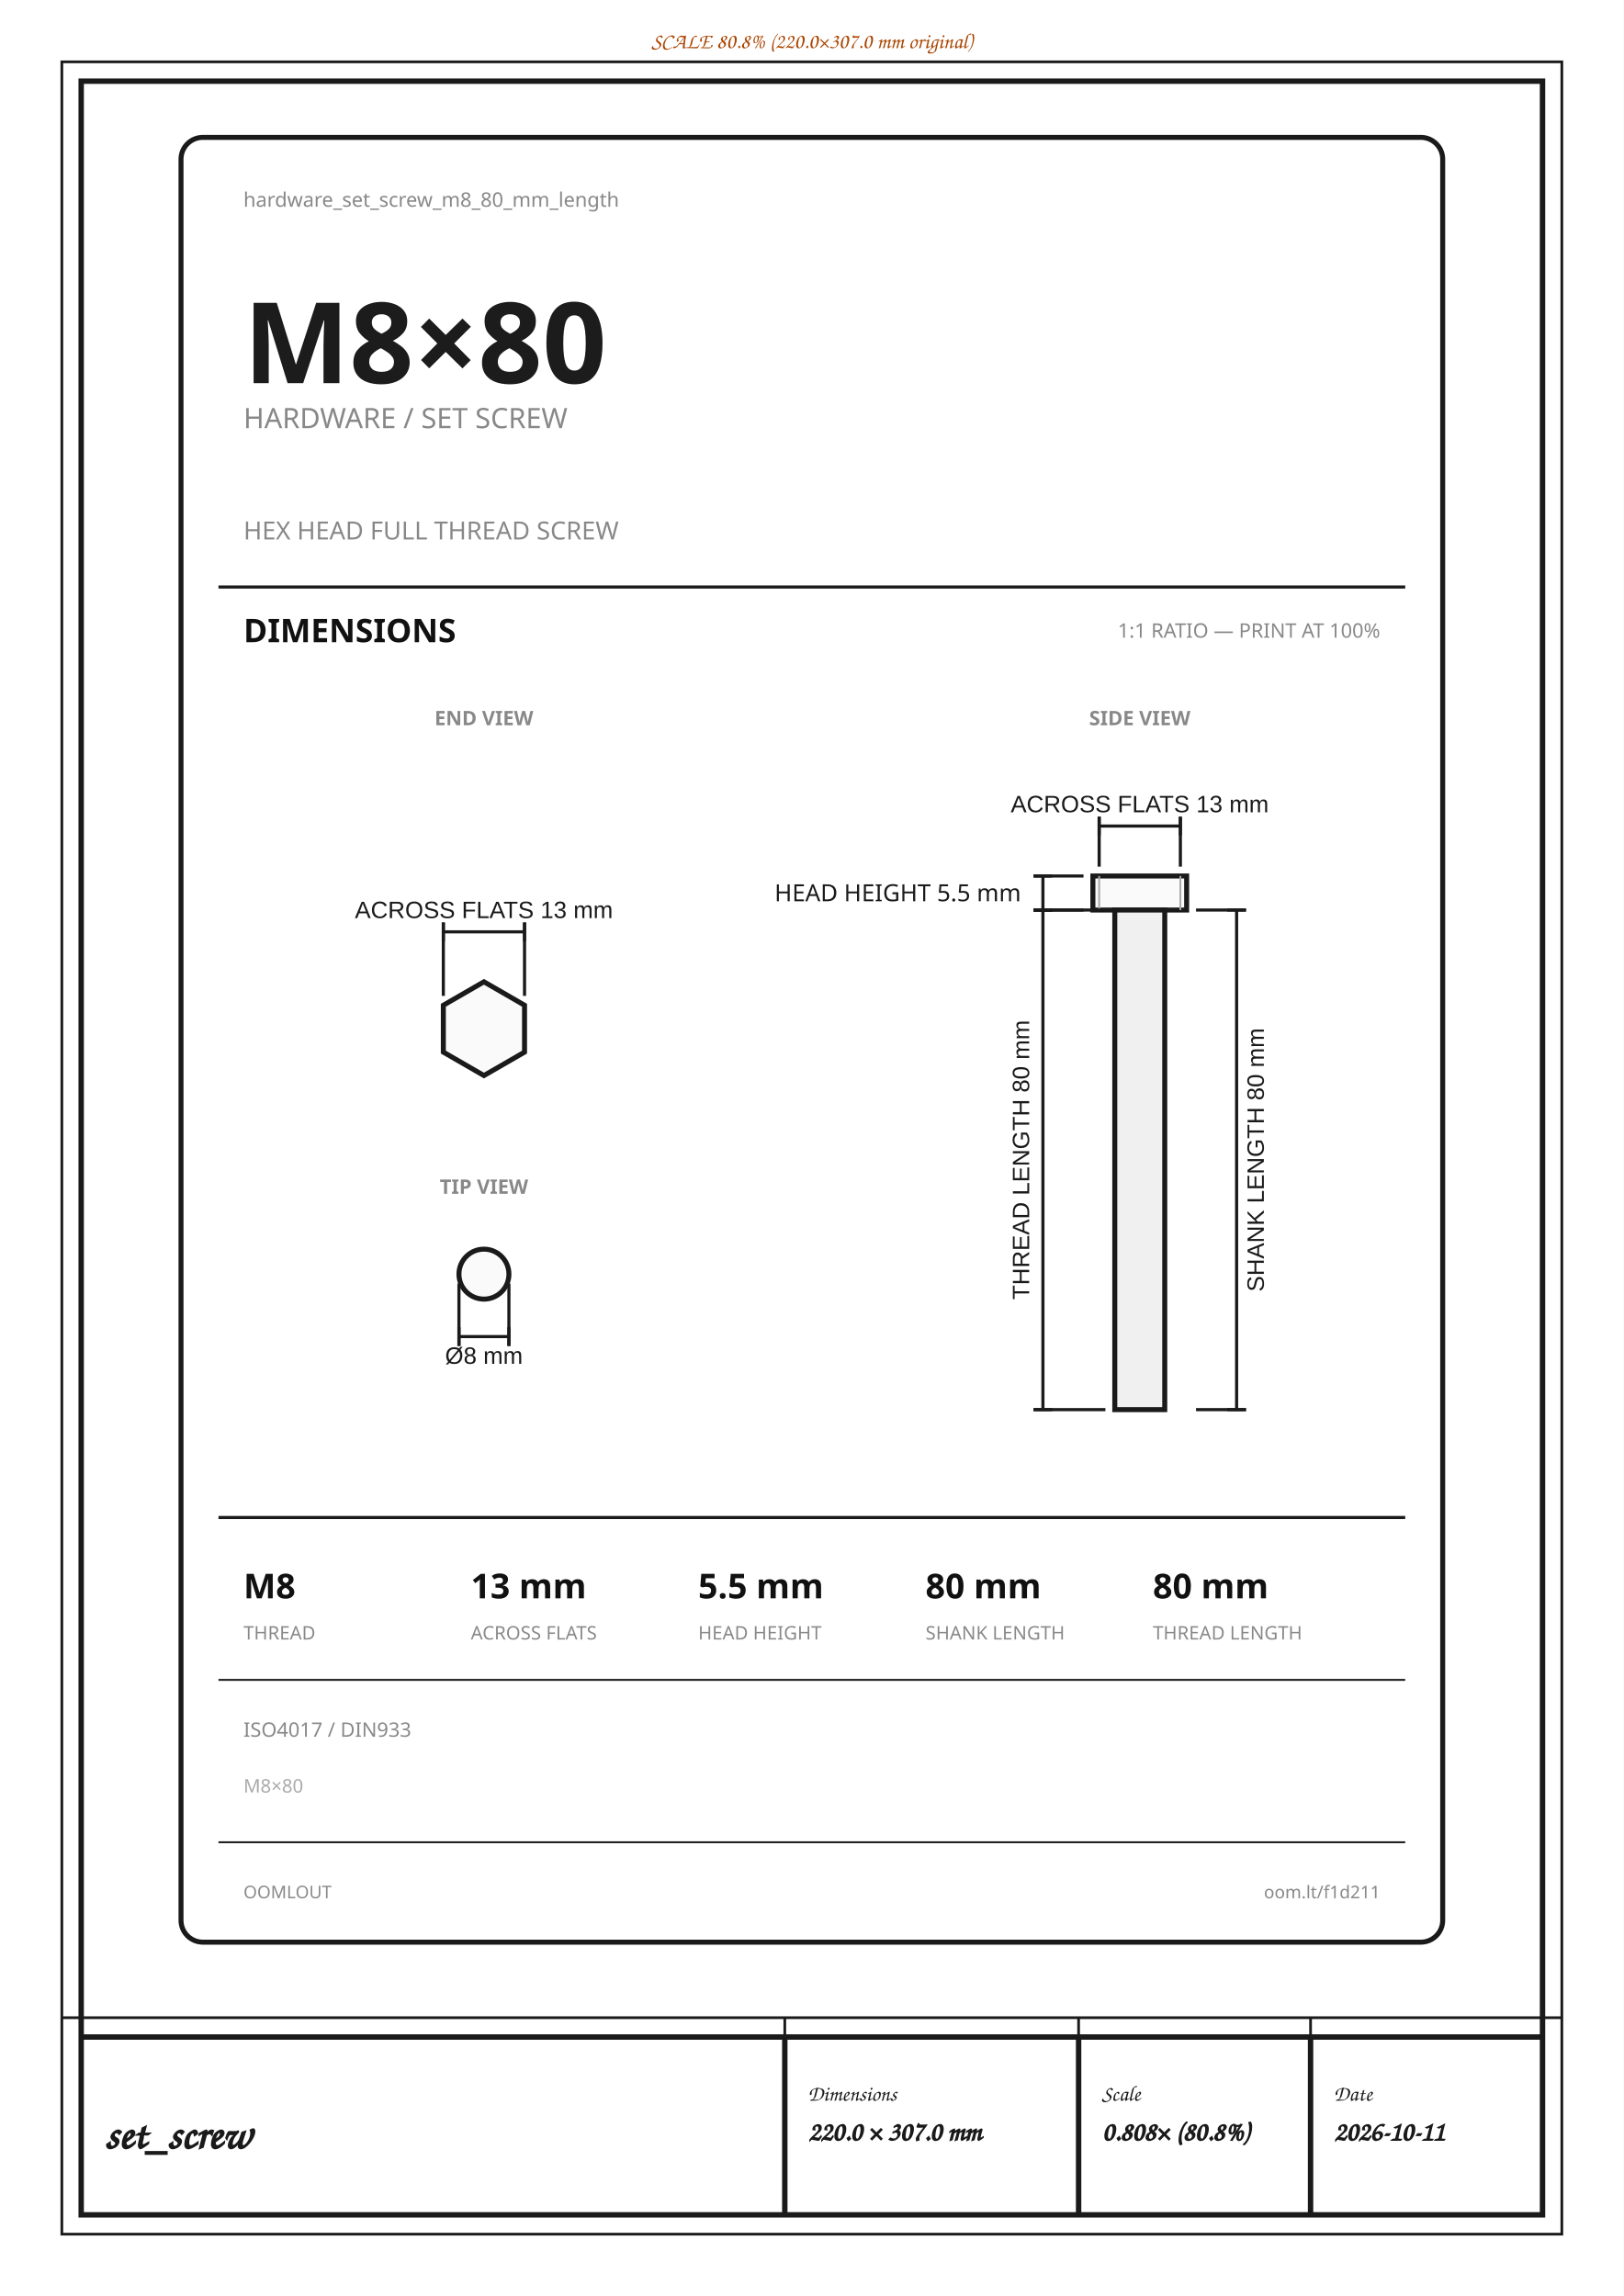
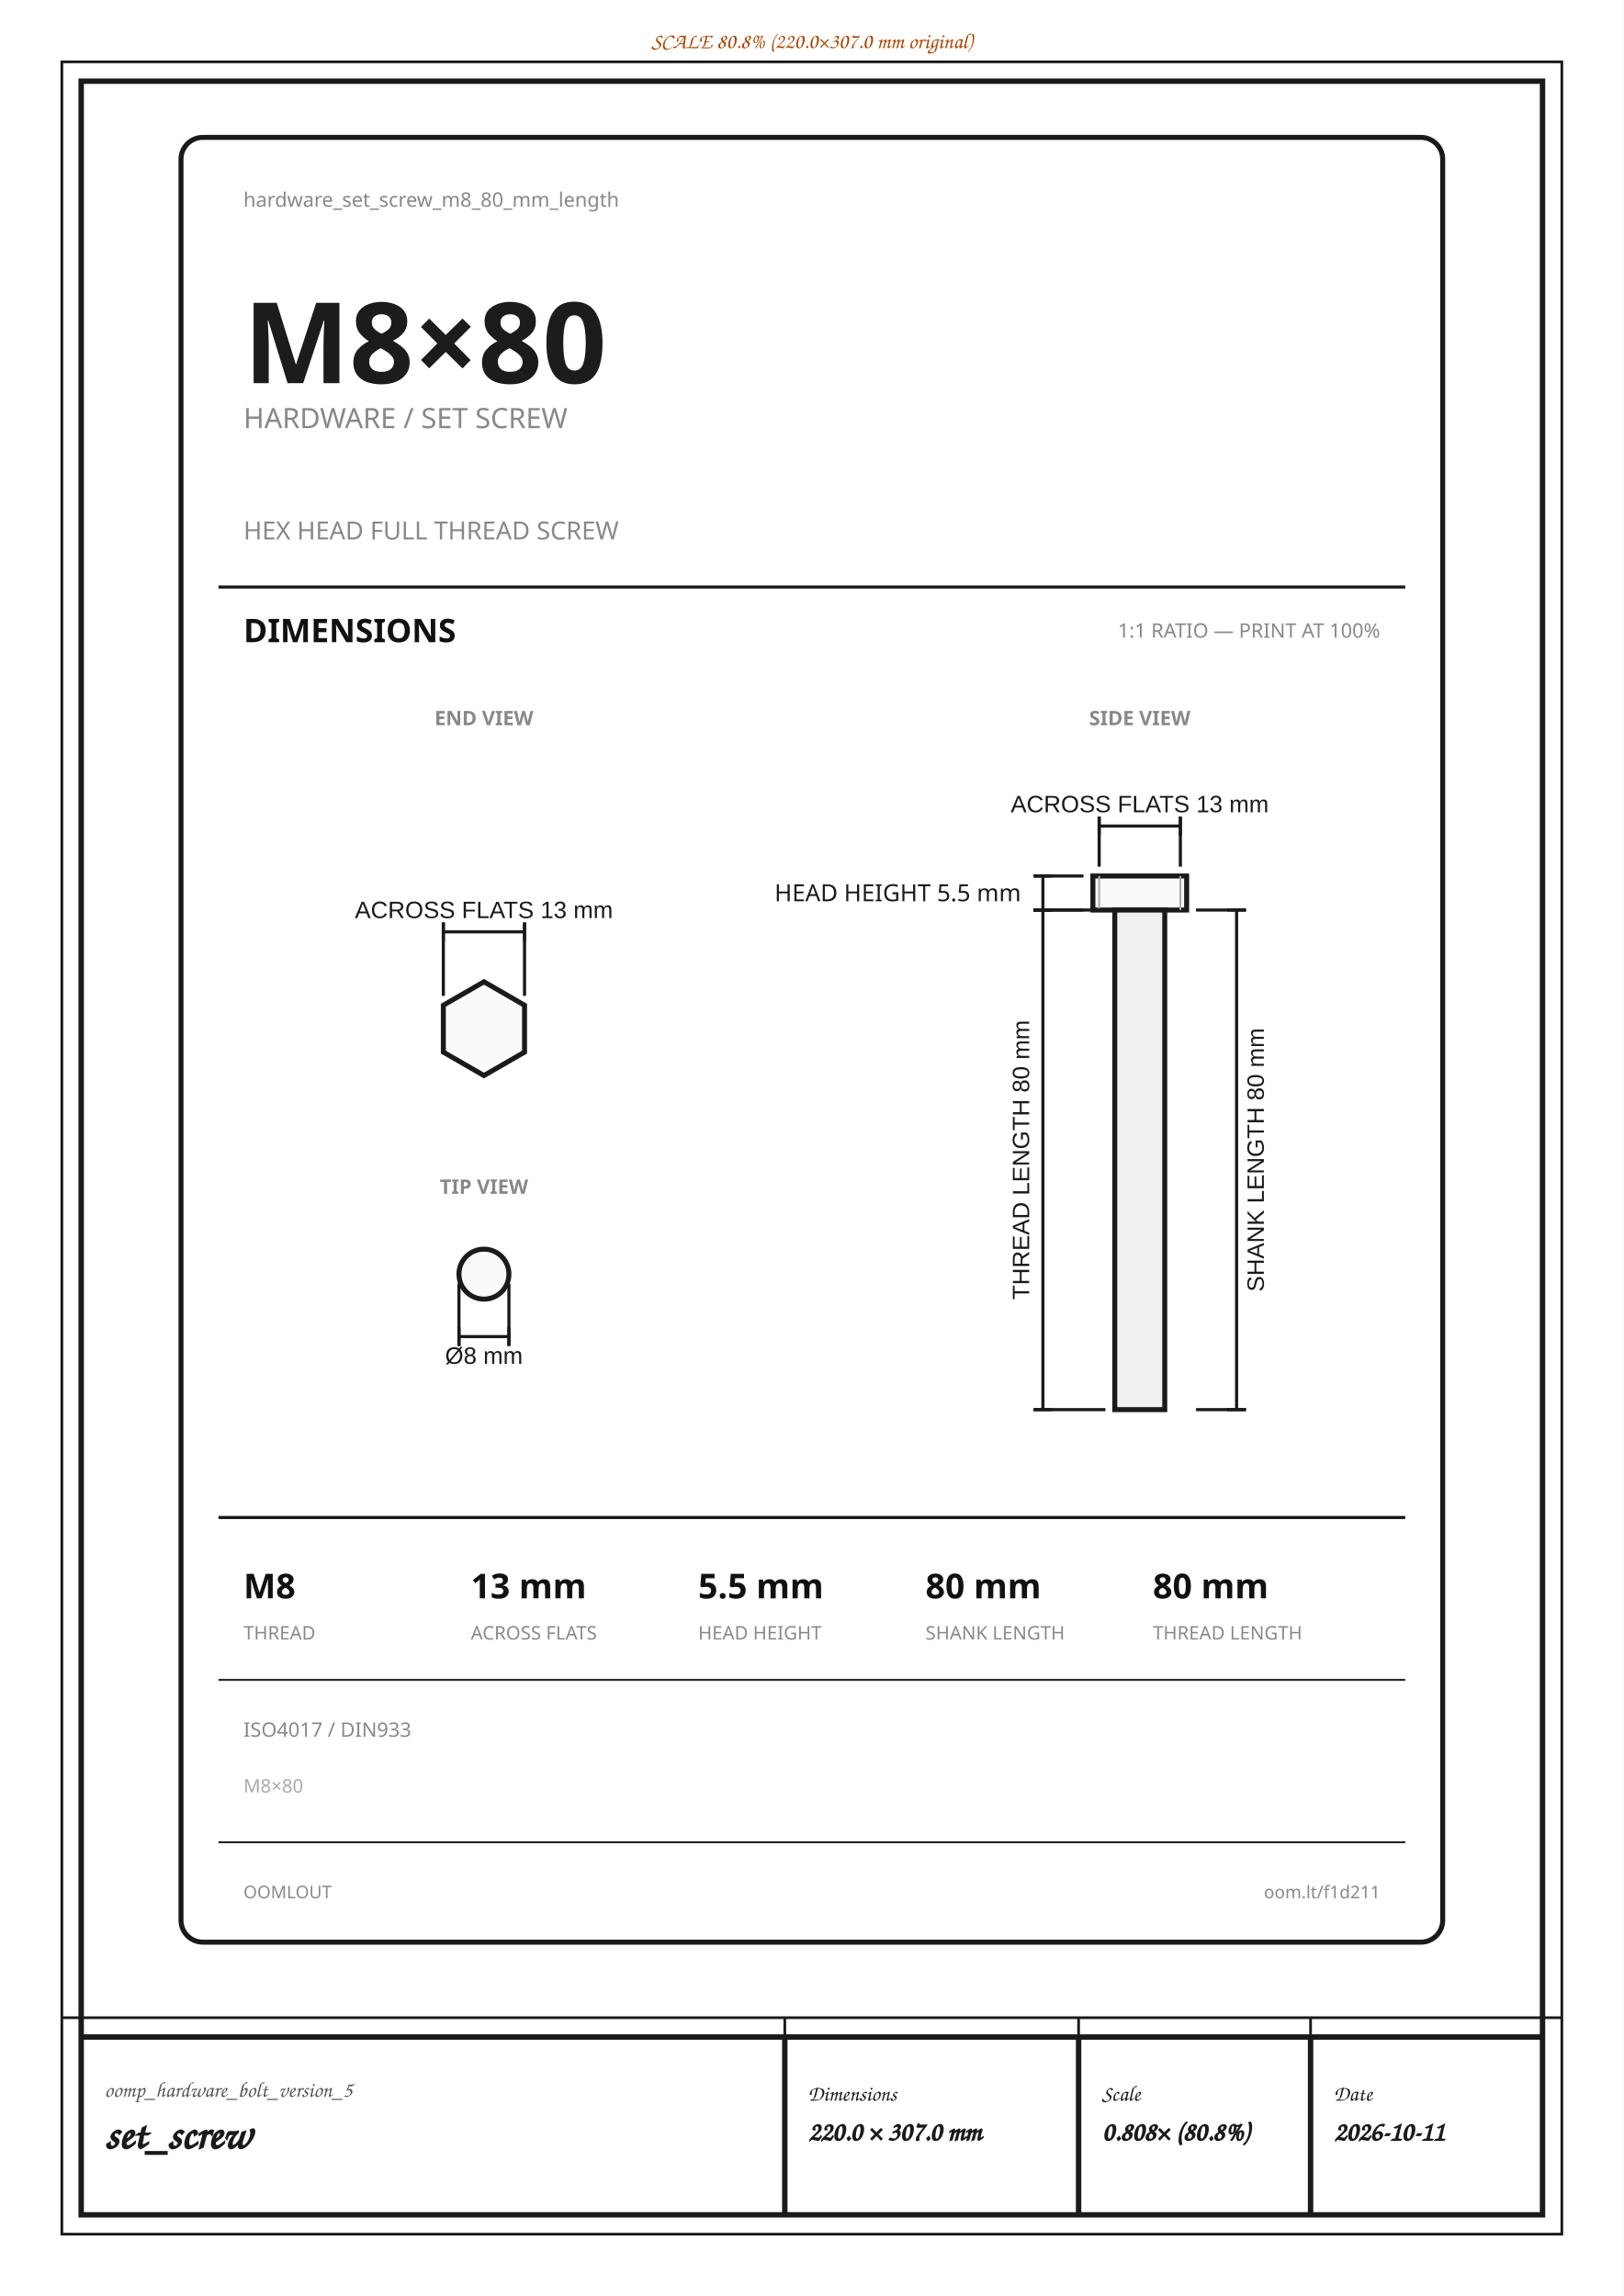
<svg xmlns="http://www.w3.org/2000/svg" width="210mm" height="297mm" viewBox="0 0 210 297">
  <rect x="0" y="0" width="210" height="297" fill="white" stroke="none" />
  <rect x="8" y="8" width="194" height="281" fill="none" stroke="#1A1A1A" stroke-width="0.35" />
  <rect x="10.5" y="10.5" width="189" height="276" fill="none" stroke="#1A1A1A" stroke-width="0.7" />
  <line x1="8" y1="261" x2="202" y2="261" stroke="#1A1A1A" stroke-width="0.35" />
  <line x1="10.5" y1="263.5" x2="199.5" y2="263.5" stroke="#1A1A1A" stroke-width="0.7" />
  <line x1="101.5" y1="261" x2="101.5" y2="286.5" stroke="#1A1A1A" stroke-width="0.35" />
  <line x1="101.5" y1="263.5" x2="101.5" y2="286.5" stroke="#1A1A1A" stroke-width="0.7" />
  <line x1="139.5" y1="261" x2="139.5" y2="286.5" stroke="#1A1A1A" stroke-width="0.35" />
  <line x1="139.5" y1="263.5" x2="139.5" y2="286.5" stroke="#1A1A1A" stroke-width="0.7" />
  <line x1="169.5" y1="261" x2="169.5" y2="286.5" stroke="#1A1A1A" stroke-width="0.35" />
  <line x1="169.5" y1="263.5" x2="169.5" y2="286.5" stroke="#1A1A1A" stroke-width="0.7" />
+   <text x="13.5" y="270.5" font-family="Swis721 Blk BT, comic sans ms" font-size="2.8" font-weight="normal" text-anchor="start" dominant-baseline="middle" fill="#555555" textLength="85" lengthAdjust="spacingAndGlyphs">oomp_hardware_bolt_version_5</text>
  <text x="13.5" y="276.5" font-family="Swis721 Blk BT, comic sans ms" font-size="5.5" font-weight="bold" text-anchor="start" dominant-baseline="middle" fill="#1A1A1A" textLength="85" lengthAdjust="spacingAndGlyphs">set_screw</text>
  <text x="104.5" y="271" font-family="Swis721 Blk BT, comic sans ms" font-size="2.8" font-weight="normal" text-anchor="start" dominant-baseline="middle" fill="#1A1A1A">Dimensions</text>
  <text x="104.5" y="276" font-family="Swis721 Blk BT, comic sans ms" font-size="3.5" font-weight="bold" text-anchor="start" dominant-baseline="middle" fill="#1A1A1A">220.0 × 307.0 mm</text>
  <text x="142.5" y="271" font-family="Swis721 Blk BT, comic sans ms" font-size="2.8" font-weight="normal" text-anchor="start" dominant-baseline="middle" fill="#1A1A1A">Scale</text>
  <text x="142.5" y="276" font-family="Swis721 Blk BT, comic sans ms" font-size="3.5" font-weight="bold" text-anchor="start" dominant-baseline="middle" fill="#1A1A1A">0.808× (80.8%)</text>
  <text x="172.5" y="271" font-family="Swis721 Blk BT, comic sans ms" font-size="2.8" font-weight="normal" text-anchor="start" dominant-baseline="middle" fill="#1A1A1A">Date</text>
  <text x="172.5" y="276" font-family="Swis721 Blk BT, comic sans ms" font-size="3.5" font-weight="bold" text-anchor="start" dominant-baseline="middle" fill="#1A1A1A">2026-10-11</text>
  <text x="105" y="5.5" font-family="Swis721 Blk BT, comic sans ms" font-size="2.8" font-weight="normal" text-anchor="middle" dominant-baseline="middle" fill="#AA4400">SCALE 80.8%  (220.0×307.0 mm original)</text>
  <g transform="translate(16.1401,10.5) scale(0.807818)">
    <rect x="5" y="5" width="210" height="297" fill="#ffffff" stroke="none" />
    <rect x="9" y="9" width="202" height="289" rx="3.5" ry="3.5" fill="none" stroke="#1A1A1A" stroke-width="0.8" />
    <text x="19" y="19" font-family="sans-serif" font-size="3.2" text-anchor="start" dominant-baseline="middle" fill="#888888">hardware_set_screw_m8_80_mm_length</text>
    <text x="19" y="42" font-family="sans-serif" font-size="18" font-weight="bold" text-anchor="start" dominant-baseline="middle" fill="#1C1C1C">M8×80</text>
    <text x="19" y="54" font-family="sans-serif" font-size="4.5" text-anchor="start" dominant-baseline="middle" fill="#888888">HARDWARE / SET SCREW</text>
    <text x="19" y="72" font-family="sans-serif" font-size="4" text-anchor="start" dominant-baseline="middle" fill="#888888">HEX HEAD FULL THREAD SCREW</text>
    <line x1="15" y1="81" x2="205" y2="81" fill="#333333" stroke="#1A1A1A" stroke-width="0.5" />
    <text x="19" y="88" font-family="sans-serif" font-size="5.2" font-weight="bold" text-anchor="start" dominant-baseline="middle" fill="#111111">DIMENSIONS</text>
    <text x="201" y="88" font-family="sans-serif" font-size="3.2" text-anchor="end" dominant-baseline="middle" fill="#888888">1:1 RATIO  —  PRINT AT 100%</text>
    <text x="57.5" y="102" font-family="sans-serif" font-size="3.2" font-weight="bold" text-anchor="middle" dominant-baseline="middle" fill="#888888">END VIEW</text>
    <text x="162.5" y="102" font-family="sans-serif" font-size="3.2" font-weight="bold" text-anchor="middle" dominant-baseline="middle" fill="#888888">SIDE VIEW</text>
    <polygon points="57.5,144.218 51,147.971 51,155.476 57.5,159.229 64,155.476 64,147.971" fill="#FAFAFA" stroke="#1A1A1A" stroke-width="0.8" />
    <line x1="51" y1="146.471" x2="51" y2="134.718" fill="#1A1A1A" stroke="#1A1A1A" stroke-width="0.5" />
    <line x1="64" y1="146.471" x2="64" y2="134.718" fill="#1A1A1A" stroke="#1A1A1A" stroke-width="0.5" />
    <line x1="51" y1="136.218" x2="64" y2="136.218" fill="#1A1A1A" stroke="#1A1A1A" stroke-width="0.5" />
    <line x1="51" y1="137.718" x2="51" y2="134.718" fill="#1A1A1A" stroke="#1A1A1A" stroke-width="0.5" />
    <line x1="64" y1="137.718" x2="64" y2="134.718" fill="#1A1A1A" stroke="#1A1A1A" stroke-width="0.5" />
    <text x="57.5" y="132.938" font-family="Arial, Helvetica, sans-serif" font-size="3.8" text-anchor="middle" dominant-baseline="middle" fill="#1A1A1A">ACROSS FLATS  13 mm</text>
    <text x="57.5" y="177.029" font-family="sans-serif" font-size="3.2" font-weight="bold" text-anchor="middle" dominant-baseline="middle" fill="#888888">TIP VIEW</text>
    <circle cx="57.5" cy="191.029" r="4" fill="#FAFAFA" stroke="#1A1A1A" stroke-width="0.8" />
    <line x1="53.5" y1="192.529" x2="53.5" y2="202.529" fill="#1A1A1A" stroke="#1A1A1A" stroke-width="0.5" />
    <line x1="61.5" y1="192.529" x2="61.5" y2="202.529" fill="#1A1A1A" stroke="#1A1A1A" stroke-width="0.5" />
    <line x1="53.5" y1="201.029" x2="61.5" y2="201.029" fill="#1A1A1A" stroke="#1A1A1A" stroke-width="0.5" />
    <line x1="53.5" y1="202.529" x2="53.5" y2="199.529" fill="#1A1A1A" stroke="#1A1A1A" stroke-width="0.5" />
    <line x1="61.5" y1="202.529" x2="61.5" y2="199.529" fill="#1A1A1A" stroke="#1A1A1A" stroke-width="0.5" />
    <text x="57.5" y="204.309" font-family="Arial, Helvetica, sans-serif" font-size="3.8" text-anchor="middle" dominant-baseline="middle" fill="#1A1A1A">Ø8 mm</text>
    <rect x="154.994" y="127.275" width="15.011" height="5.45" fill="#FAFAFA" stroke="#1A1A1A" stroke-width="0.8" />
    <line x1="156" y1="132.725" x2="156" y2="127.275" fill="#333333" stroke="#AAAAAA" stroke-width="0.3" />
    <line x1="169" y1="132.725" x2="169" y2="127.275" fill="#333333" stroke="#AAAAAA" stroke-width="0.3" />
    <rect x="158.5" y="132.725" width="8" height="80" fill="#F0F0F0" stroke="#1A1A1A" stroke-width="0.8" />
    <line x1="156" y1="125.775" x2="156" y2="117.775" fill="#1A1A1A" stroke="#1A1A1A" stroke-width="0.5" />
    <line x1="169" y1="125.775" x2="169" y2="117.775" fill="#1A1A1A" stroke="#1A1A1A" stroke-width="0.5" />
    <line x1="156" y1="119.275" x2="169" y2="119.275" fill="#1A1A1A" stroke="#1A1A1A" stroke-width="0.5" />
    <line x1="156" y1="120.775" x2="156" y2="117.775" fill="#1A1A1A" stroke="#1A1A1A" stroke-width="0.5" />
    <line x1="169" y1="120.775" x2="169" y2="117.775" fill="#1A1A1A" stroke="#1A1A1A" stroke-width="0.5" />
    <text x="162.5" y="115.995" font-family="Arial, Helvetica, sans-serif" font-size="3.8" text-anchor="middle" dominant-baseline="middle" fill="#1A1A1A">ACROSS FLATS  13 mm</text>
    <line x1="153.494" y1="132.725" x2="145.494" y2="132.725" fill="#333333" stroke="#1A1A1A" stroke-width="0.5" />
    <line x1="145.494" y1="132.725" x2="148.494" y2="132.725" fill="#333333" stroke="#1A1A1A" stroke-width="0.5" />
    <line x1="153.494" y1="127.275" x2="145.494" y2="127.275" fill="#333333" stroke="#1A1A1A" stroke-width="0.5" />
    <line x1="145.494" y1="127.275" x2="148.494" y2="127.275" fill="#333333" stroke="#1A1A1A" stroke-width="0.5" />
    <line x1="146.994" y1="132.725" x2="146.994" y2="127.275" fill="#333333" stroke="#1A1A1A" stroke-width="0.5" />
    <text x="143.494" y="130" font-family="sans-serif" font-size="3.8" text-anchor="end" dominant-baseline="middle" fill="#1A1A1A">HEAD HEIGHT  5.5 mm</text>
    <line x1="171.506" y1="212.725" x2="179.506" y2="212.725" fill="#1A1A1A" stroke="#1A1A1A" stroke-width="0.5" />
    <line x1="171.506" y1="132.725" x2="179.506" y2="132.725" fill="#1A1A1A" stroke="#1A1A1A" stroke-width="0.5" />
    <line x1="178.006" y1="212.725" x2="178.006" y2="132.725" fill="#1A1A1A" stroke="#1A1A1A" stroke-width="0.5" />
    <line x1="176.506" y1="212.725" x2="179.506" y2="212.725" fill="#1A1A1A" stroke="#1A1A1A" stroke-width="0.5" />
    <line x1="176.506" y1="132.725" x2="179.506" y2="132.725" fill="#1A1A1A" stroke="#1A1A1A" stroke-width="0.5" />
    <text x="181.286" y="172.725" font-family="Arial, Helvetica, sans-serif" font-size="3.8" text-anchor="middle" dominant-baseline="middle" fill="#1A1A1A" transform="rotate(-90.000,181.2856,172.725)">SHANK LENGTH  80 mm</text>
    <line x1="157" y1="212.725" x2="145.494" y2="212.725" fill="#1A1A1A" stroke="#1A1A1A" stroke-width="0.5" />
    <line x1="157" y1="132.725" x2="145.494" y2="132.725" fill="#1A1A1A" stroke="#1A1A1A" stroke-width="0.5" />
    <line x1="146.994" y1="212.725" x2="146.994" y2="132.725" fill="#1A1A1A" stroke="#1A1A1A" stroke-width="0.5" />
    <line x1="145.494" y1="212.725" x2="148.494" y2="212.725" fill="#1A1A1A" stroke="#1A1A1A" stroke-width="0.5" />
    <line x1="145.494" y1="132.725" x2="148.494" y2="132.725" fill="#1A1A1A" stroke="#1A1A1A" stroke-width="0.5" />
    <text x="143.714" y="172.725" font-family="Arial, Helvetica, sans-serif" font-size="3.8" text-anchor="middle" dominant-baseline="middle" fill="#1A1A1A" transform="rotate(-90.000,143.7144,172.725)">THREAD LENGTH  80 mm</text>
    <line x1="15" y1="230" x2="205" y2="230" fill="#333333" stroke="#1A1A1A" stroke-width="0.5" />
    <text x="19" y="241" font-family="sans-serif" font-size="5.5" font-weight="bold" text-anchor="start" dominant-baseline="middle" fill="#111111">M8</text>
    <text x="19" y="248.5" font-family="sans-serif" font-size="3" text-anchor="start" dominant-baseline="middle" fill="#888888">THREAD</text>
    <text x="55.4" y="241" font-family="sans-serif" font-size="5.5" font-weight="bold" text-anchor="start" dominant-baseline="middle" fill="#111111">13 mm</text>
    <text x="55.4" y="248.5" font-family="sans-serif" font-size="3" text-anchor="start" dominant-baseline="middle" fill="#888888">ACROSS FLATS</text>
    <text x="91.8" y="241" font-family="sans-serif" font-size="5.5" font-weight="bold" text-anchor="start" dominant-baseline="middle" fill="#111111">5.5 mm</text>
    <text x="91.8" y="248.5" font-family="sans-serif" font-size="3" text-anchor="start" dominant-baseline="middle" fill="#888888">HEAD HEIGHT</text>
    <text x="128.2" y="241" font-family="sans-serif" font-size="5.5" font-weight="bold" text-anchor="start" dominant-baseline="middle" fill="#111111">80 mm</text>
    <text x="128.2" y="248.5" font-family="sans-serif" font-size="3" text-anchor="start" dominant-baseline="middle" fill="#888888">SHANK LENGTH</text>
    <text x="164.6" y="241" font-family="sans-serif" font-size="5.5" font-weight="bold" text-anchor="start" dominant-baseline="middle" fill="#111111">80 mm</text>
    <text x="164.6" y="248.5" font-family="sans-serif" font-size="3" text-anchor="start" dominant-baseline="middle" fill="#888888">THREAD LENGTH</text>
    <line x1="15" y1="256" x2="205" y2="256" fill="#333333" stroke="#1A1A1A" stroke-width="0.3" />
    <text x="19" y="264" font-family="sans-serif" font-size="3.2" text-anchor="start" dominant-baseline="middle" fill="#888888">ISO4017 / DIN933</text>
    <text x="19" y="273" font-family="sans-serif" font-size="3" text-anchor="start" dominant-baseline="middle" fill="#aaaaaa">M8×80</text>
    <line x1="15" y1="282" x2="205" y2="282" fill="#333333" stroke="#1A1A1A" stroke-width="0.3" />
    <text x="19" y="290" font-family="sans-serif" font-size="2.8" text-anchor="start" dominant-baseline="middle" fill="#888888">OOMLOUT</text>
    <text x="201" y="290" font-family="sans-serif" font-size="2.8" text-anchor="end" dominant-baseline="middle" fill="#888888">oom.lt/f1d211</text>
  </g>
</svg>
